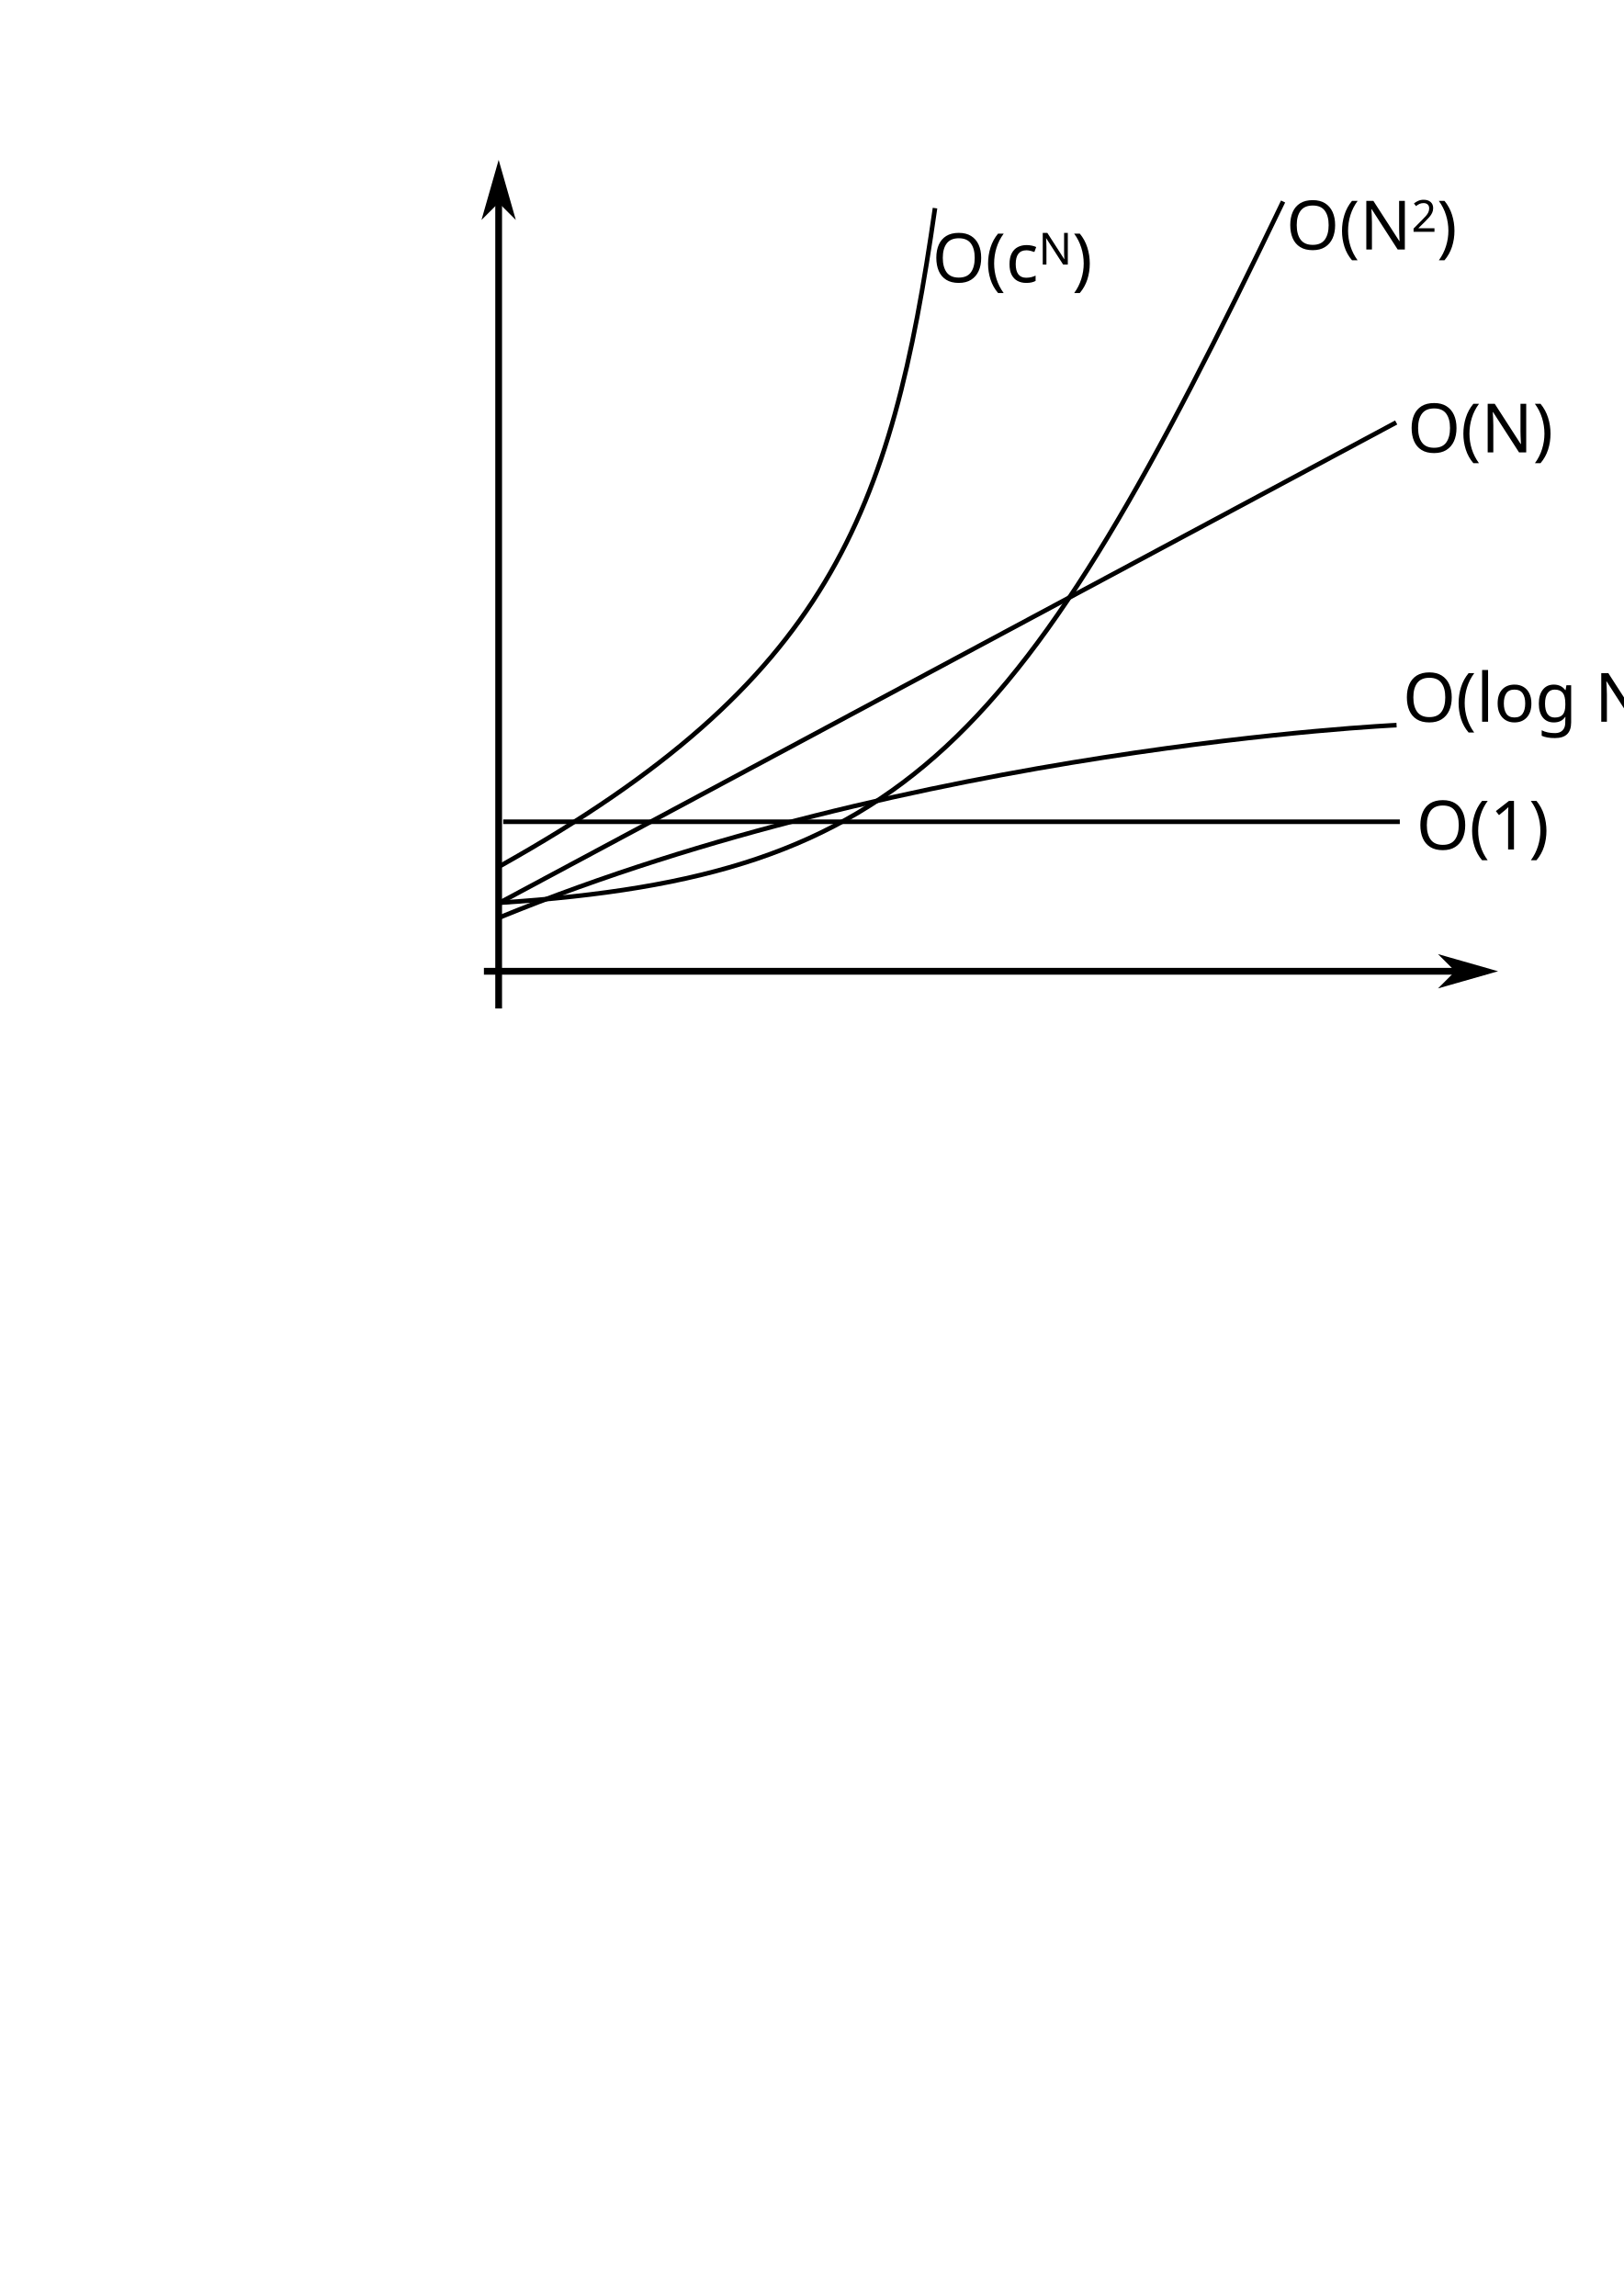
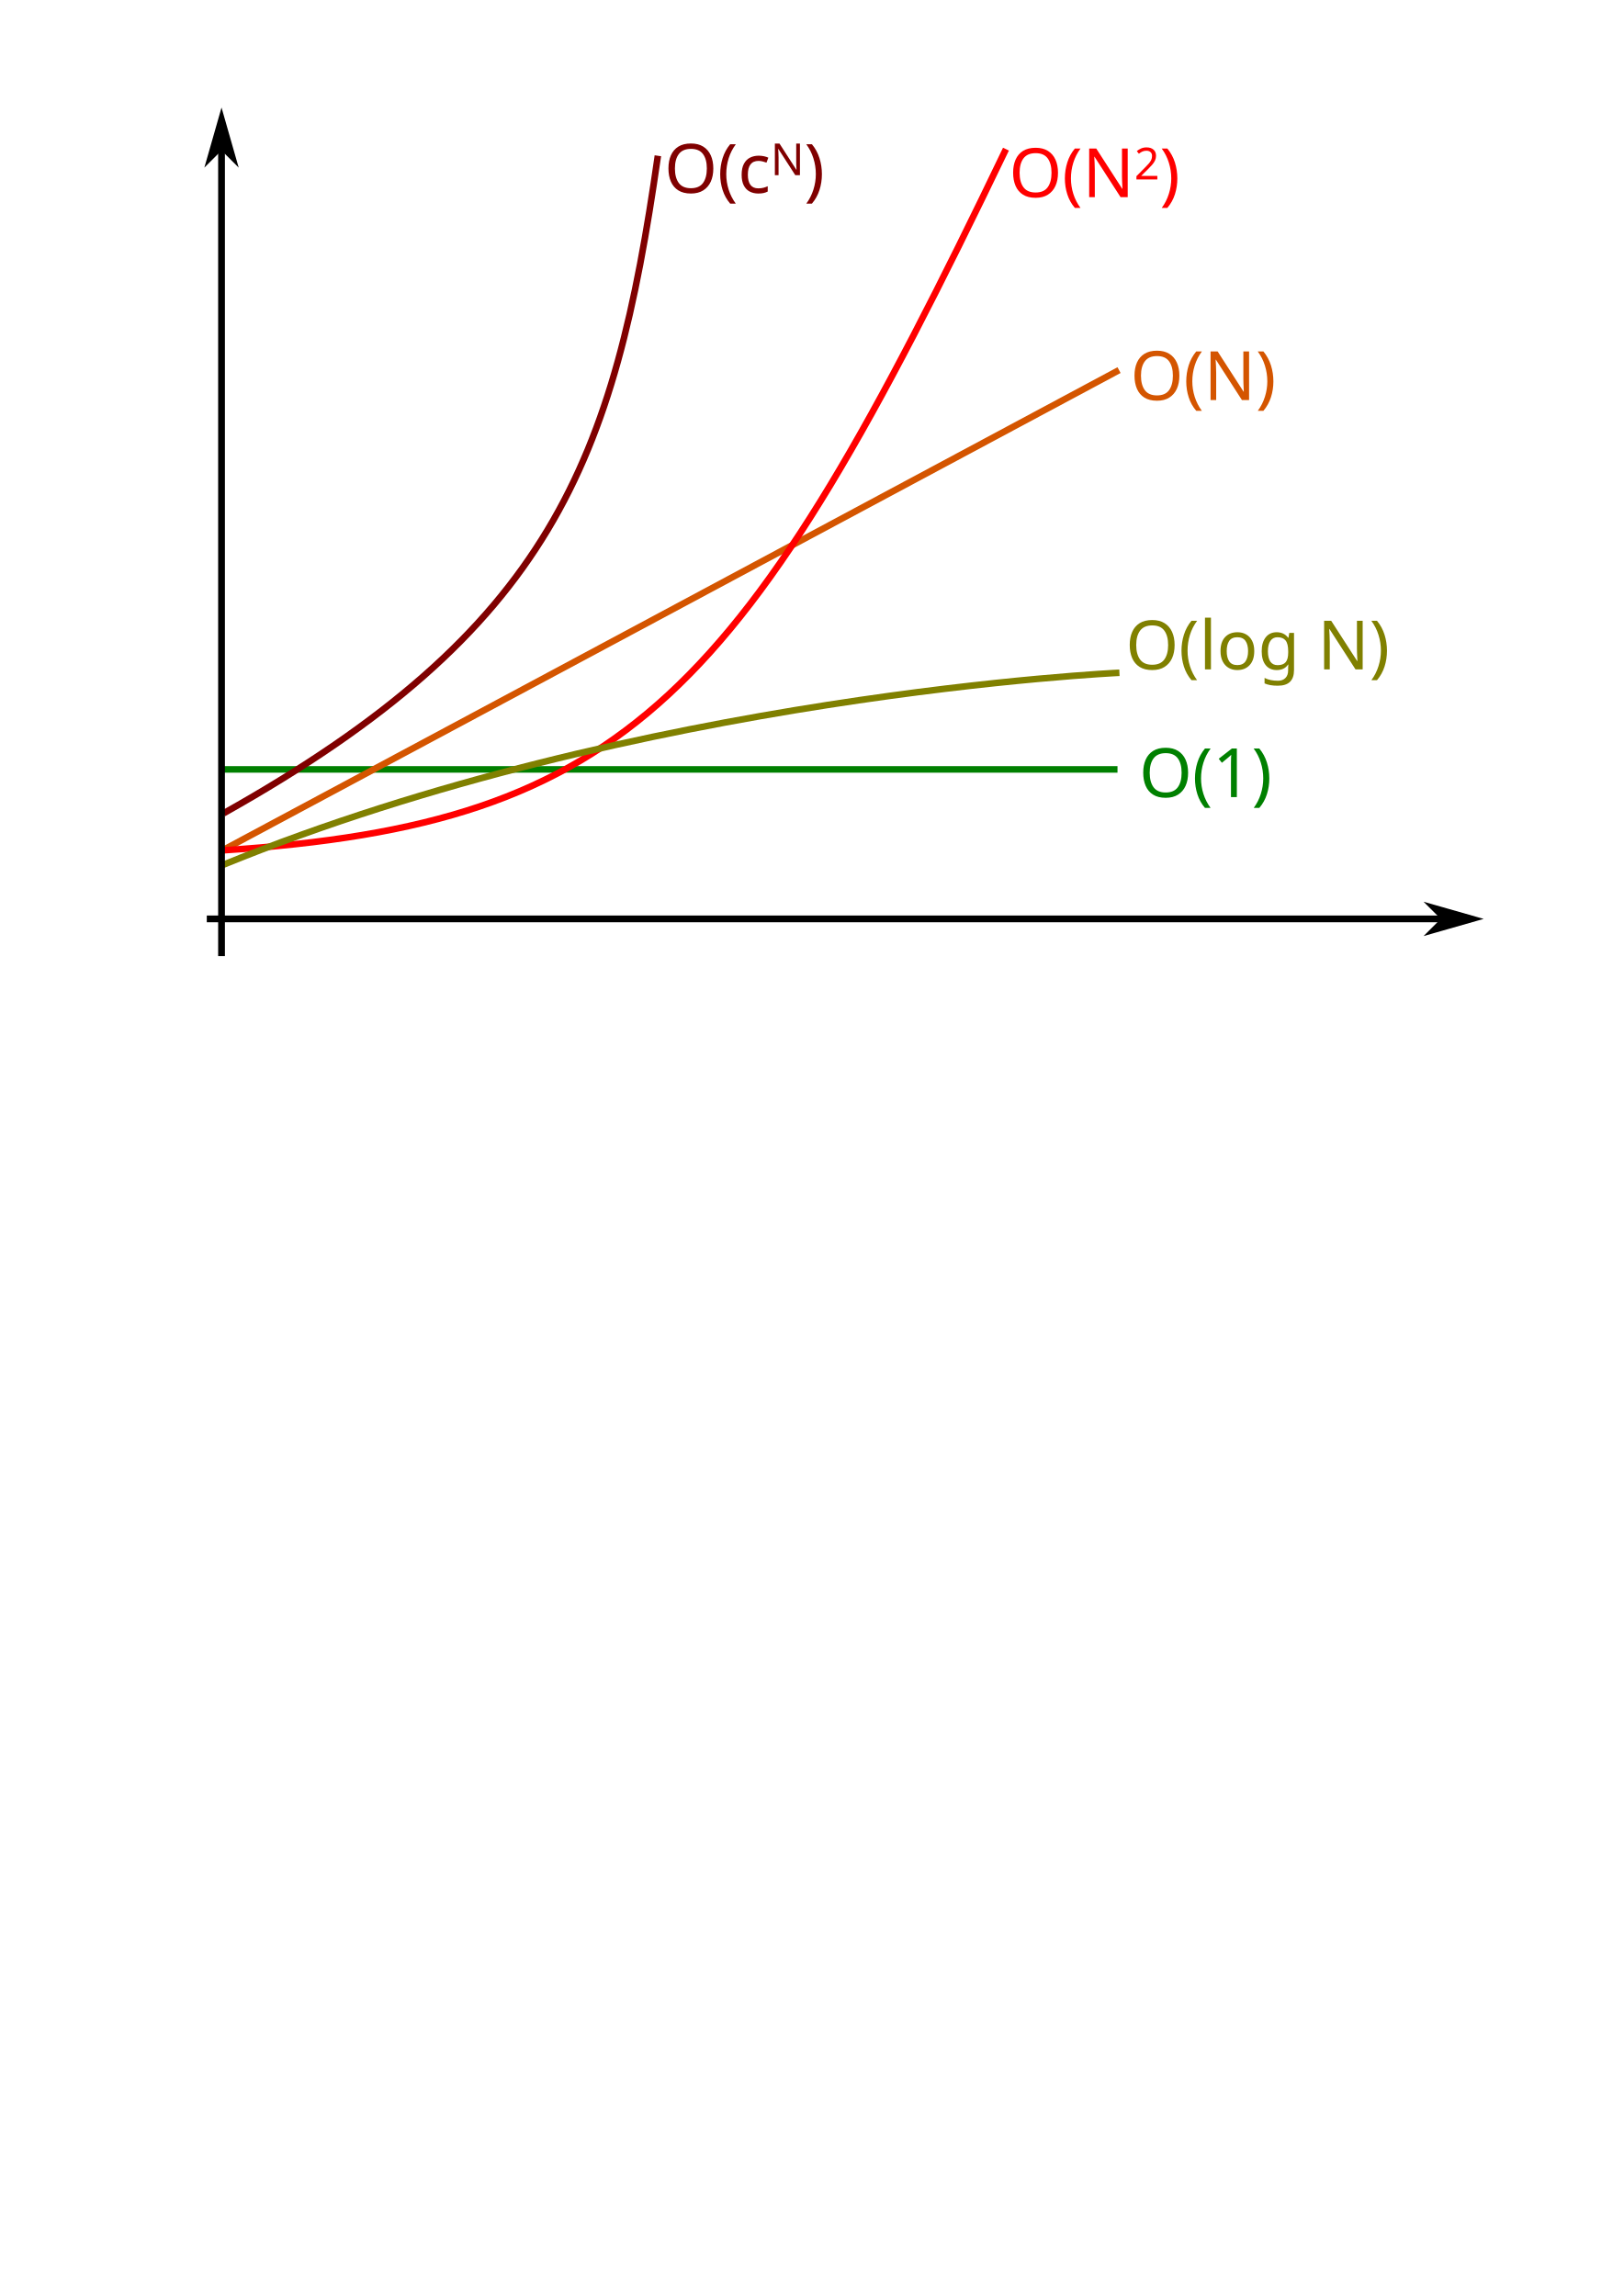
<svg xmlns="http://www.w3.org/2000/svg" width="744.094" height="1052.362" id="svg2" version="1.1">
  <defs id="defs4">
    <marker orient="auto" refY="0.0" refX="0.0" id="Arrow1Mend" style="overflow:visible;">
      <path id="path3774" d="M 0.0,0.0 L 5.0,-5.0 L -12.5,0.0 L 5.0,5.0 L 0.0,0.0 z " style="fill-rule:evenodd;stroke:#000000;stroke-width:1.0pt;" transform="scale(0.4) rotate(180) translate(10,0)" />
    </marker>
  </defs>
  <g id="layer1">
-     <g id="g4258">
+     <g id="g4258" transform="translate(-127,-24)">
+       <path id="path2989" d="m 221.765,445.174 c 386.035,0 579.053,0 579.053,0" style="fill:none;stroke:#000000;stroke-width:3.1;stroke-linecap:butt;stroke-linejoin:miter;stroke-miterlimit:4;stroke-opacity:1;stroke-dasharray:none;marker-end:url(#Arrow1Mend)" />
+       <path id="path3759" d="m 228.233,376.646 c 286.665,0 410.886,0 410.886,0 l 0,0" style="fill:none;stroke:#008000;stroke-width:3;stroke-linecap:butt;stroke-linejoin:miter;stroke-miterlimit:4;stroke-opacity:1;stroke-dasharray:none" />
+       <path style="fill:none;stroke:#d45500;stroke-width:3;stroke-linecap:butt;stroke-linejoin:miter;stroke-miterlimit:4;stroke-opacity:1;stroke-dasharray:none" d="m 228.941,413.765 410.886,-220.125" id="path4205" />
+       <path id="path4207" d="M 228.941,413.765 C 415.53,401.695 468,342.362 588,92.362" style="fill:none;stroke:#ff0000;stroke-width:3;stroke-linecap:butt;stroke-linejoin:miter;stroke-miterlimit:4;stroke-opacity:1;stroke-dasharray:none" />
+       <path style="fill:none;stroke:#800000;stroke-width:3;stroke-linecap:butt;stroke-linejoin:miter;stroke-miterlimit:4;stroke-opacity:1;stroke-dasharray:none" d="M 229.426,396.794 C 380,312.362 408.485,235.392 428.485,95.392" id="path4209" />
+       <path style="fill:none;stroke:#808000;stroke-width:3;stroke-linecap:butt;stroke-linejoin:miter;stroke-miterlimit:4;stroke-opacity:1;stroke-dasharray:none" d="M 228.608,420.646 C 420,342.362 640,332.362 640,332.362" id="path4232" />
      <path id="path2987" d="m 228.518,462.222 c 0,-382.83 0,-382.83 0,-382.83" style="fill:none;stroke:#000000;stroke-width:3.1;stroke-linecap:butt;stroke-linejoin:miter;stroke-miterlimit:4;stroke-opacity:1;stroke-dasharray:none;marker-end:url(#Arrow1Mend)" />
-       <path id="path2989" d="m 221.765,445.174 c 305.776,0 458.663,0 458.663,0" style="fill:none;stroke:#000000;stroke-width:3.1;stroke-linecap:butt;stroke-linejoin:miter;stroke-miterlimit:4;stroke-opacity:1;stroke-dasharray:none;marker-end:url(#Arrow1Mend)" />
-       <path id="path3759" d="m 230.608,376.646 c 286.665,0 410.886,0 410.886,0 l 0,0" style="fill:none;stroke:#000000;stroke-width:2.1;stroke-linecap:butt;stroke-linejoin:miter;stroke-miterlimit:4;stroke-opacity:1;stroke-dasharray:none" />
-       <path style="fill:none;stroke:#000000;stroke-width:2.1;stroke-linecap:butt;stroke-linejoin:miter;stroke-opacity:1;stroke-miterlimit:4;stroke-dasharray:none" d="m 228.941,413.765 410.886,-220.125" id="path4205" />
-       <path id="path4207" d="M 228.941,413.765 C 415.53,401.695 468,342.362 588,92.362" style="fill:none;stroke:#000000;stroke-width:2.1;stroke-linecap:butt;stroke-linejoin:miter;stroke-opacity:1;stroke-miterlimit:4;stroke-dasharray:none" />
-       <path style="fill:none;stroke:#000000;stroke-width:2.1;stroke-linecap:butt;stroke-linejoin:miter;stroke-opacity:1;stroke-miterlimit:4;stroke-dasharray:none" d="M 229.426,396.794 C 380,312.362 408.485,235.392 428.485,95.392" id="path4209" />
-       <path style="fill:none;stroke:#000000;stroke-width:2.1;stroke-linecap:butt;stroke-linejoin:miter;stroke-opacity:1;stroke-miterlimit:4;stroke-dasharray:none" d="M 228.608,420.646 C 420,342.362 640,332.362 640,332.362" id="path4232" />
-       <text id="text4234" y="389.362" x="649" style="font-size:31.203px;font-style:normal;font-weight:normal;text-align:start;line-height:125%;letter-spacing:0px;word-spacing:0px;text-anchor:start;fill:#000000;fill-opacity:1;stroke:none;font-family:Sans;-inkscape-font-specification:Sans" xml:space="preserve">
+       <text id="text4234" y="389.362" x="649" style="font-size:31.203px;font-style:normal;font-weight:normal;text-align:start;line-height:125%;letter-spacing:0px;word-spacing:0px;text-anchor:start;fill:#008000;fill-opacity:1;stroke:none;font-family:Sans;-inkscape-font-specification:Sans" xml:space="preserve">
        <tspan y="389.362" x="649" id="tspan4236">O(1)</tspan>
      </text>
-       <text xml:space="preserve" style="font-size:31.203px;font-style:normal;font-weight:normal;text-align:start;line-height:125%;letter-spacing:0px;word-spacing:0px;text-anchor:start;fill:#000000;fill-opacity:1;stroke:none;font-family:Sans;-inkscape-font-specification:Sans" x="645" y="207.362" id="text4238">
+       <text xml:space="preserve" style="font-size:31.203px;font-style:normal;font-weight:normal;text-align:start;line-height:125%;letter-spacing:0px;word-spacing:0px;text-anchor:start;fill:#d45500;fill-opacity:1;stroke:none;font-family:Sans;-inkscape-font-specification:Sans" x="645" y="207.362" id="text4238">
        <tspan id="tspan4240" x="645" y="207.362">O(N)</tspan>
      </text>
-       <text id="text4242" y="330.815" x="642.819" style="font-size:31.203px;font-style:normal;font-weight:normal;text-align:start;line-height:125%;letter-spacing:0px;word-spacing:0px;text-anchor:start;fill:#000000;fill-opacity:1;stroke:none;font-family:Sans;-inkscape-font-specification:Sans" xml:space="preserve">
+       <text id="text4242" y="330.815" x="642.819" style="font-size:31.203px;font-style:normal;font-weight:normal;text-align:start;line-height:125%;letter-spacing:0px;word-spacing:0px;text-anchor:start;fill:#808000;fill-opacity:1;stroke:none;font-family:Sans;-inkscape-font-specification:Sans" xml:space="preserve">
        <tspan y="330.815" x="642.819" id="tspan4244">O(log N)</tspan>
      </text>
-       <text xml:space="preserve" style="font-size:31.203px;font-style:normal;font-weight:normal;text-align:start;line-height:125%;letter-spacing:0px;word-spacing:0px;text-anchor:start;fill:#000000;fill-opacity:1;stroke:none;font-family:Sans;-inkscape-font-specification:Sans" x="589.379" y="114.358" id="text4246">
-         <tspan id="tspan4248" x="589.379" y="114.358">O(N<tspan id="tspan4250" style="font-size:20.282px;baseline-shift:super">2</tspan>)</tspan>
+       <text xml:space="preserve" style="font-size:31.203px;font-style:normal;font-weight:normal;text-align:start;line-height:125%;letter-spacing:0px;word-spacing:0px;text-anchor:start;fill:#ff0000;fill-opacity:1;stroke:none;font-family:Sans;-inkscape-font-specification:Sans" x="589.379" y="114.358" id="text4246">
+         <tspan id="tspan4248" x="589.379" y="114.358">O(N<tspan id="tspan4250" style="font-size:20.282px;baseline-shift:super;fill:#ff0000">2</tspan>)</tspan>
      </text>
-       <text id="text4252" y="129.362" x="427.18" style="font-size:31.203px;font-style:normal;font-weight:normal;text-align:start;line-height:125%;letter-spacing:0px;word-spacing:0px;text-anchor:start;fill:#000000;fill-opacity:1;stroke:none;font-family:Sans;-inkscape-font-specification:Sans" xml:space="preserve">
-         <tspan y="129.362" x="427.18" id="tspan4254">O(c<tspan id="tspan4256" style="font-size:20.282px;baseline-shift:super">N</tspan>)</tspan>
+       <text id="text4252" y="112.392" x="431.423" style="font-size:31.203px;font-style:normal;font-weight:normal;text-align:start;line-height:125%;letter-spacing:0px;word-spacing:0px;text-anchor:start;fill:#800000;fill-opacity:1;stroke:none;font-family:Sans;-inkscape-font-specification:Sans" xml:space="preserve">
+         <tspan y="112.392" x="431.423" id="tspan4254">O(c<tspan id="tspan4256" style="font-size:20.282px;baseline-shift:super;fill:#800000">N</tspan>)</tspan>
      </text>
    </g>
  </g>
</svg>
